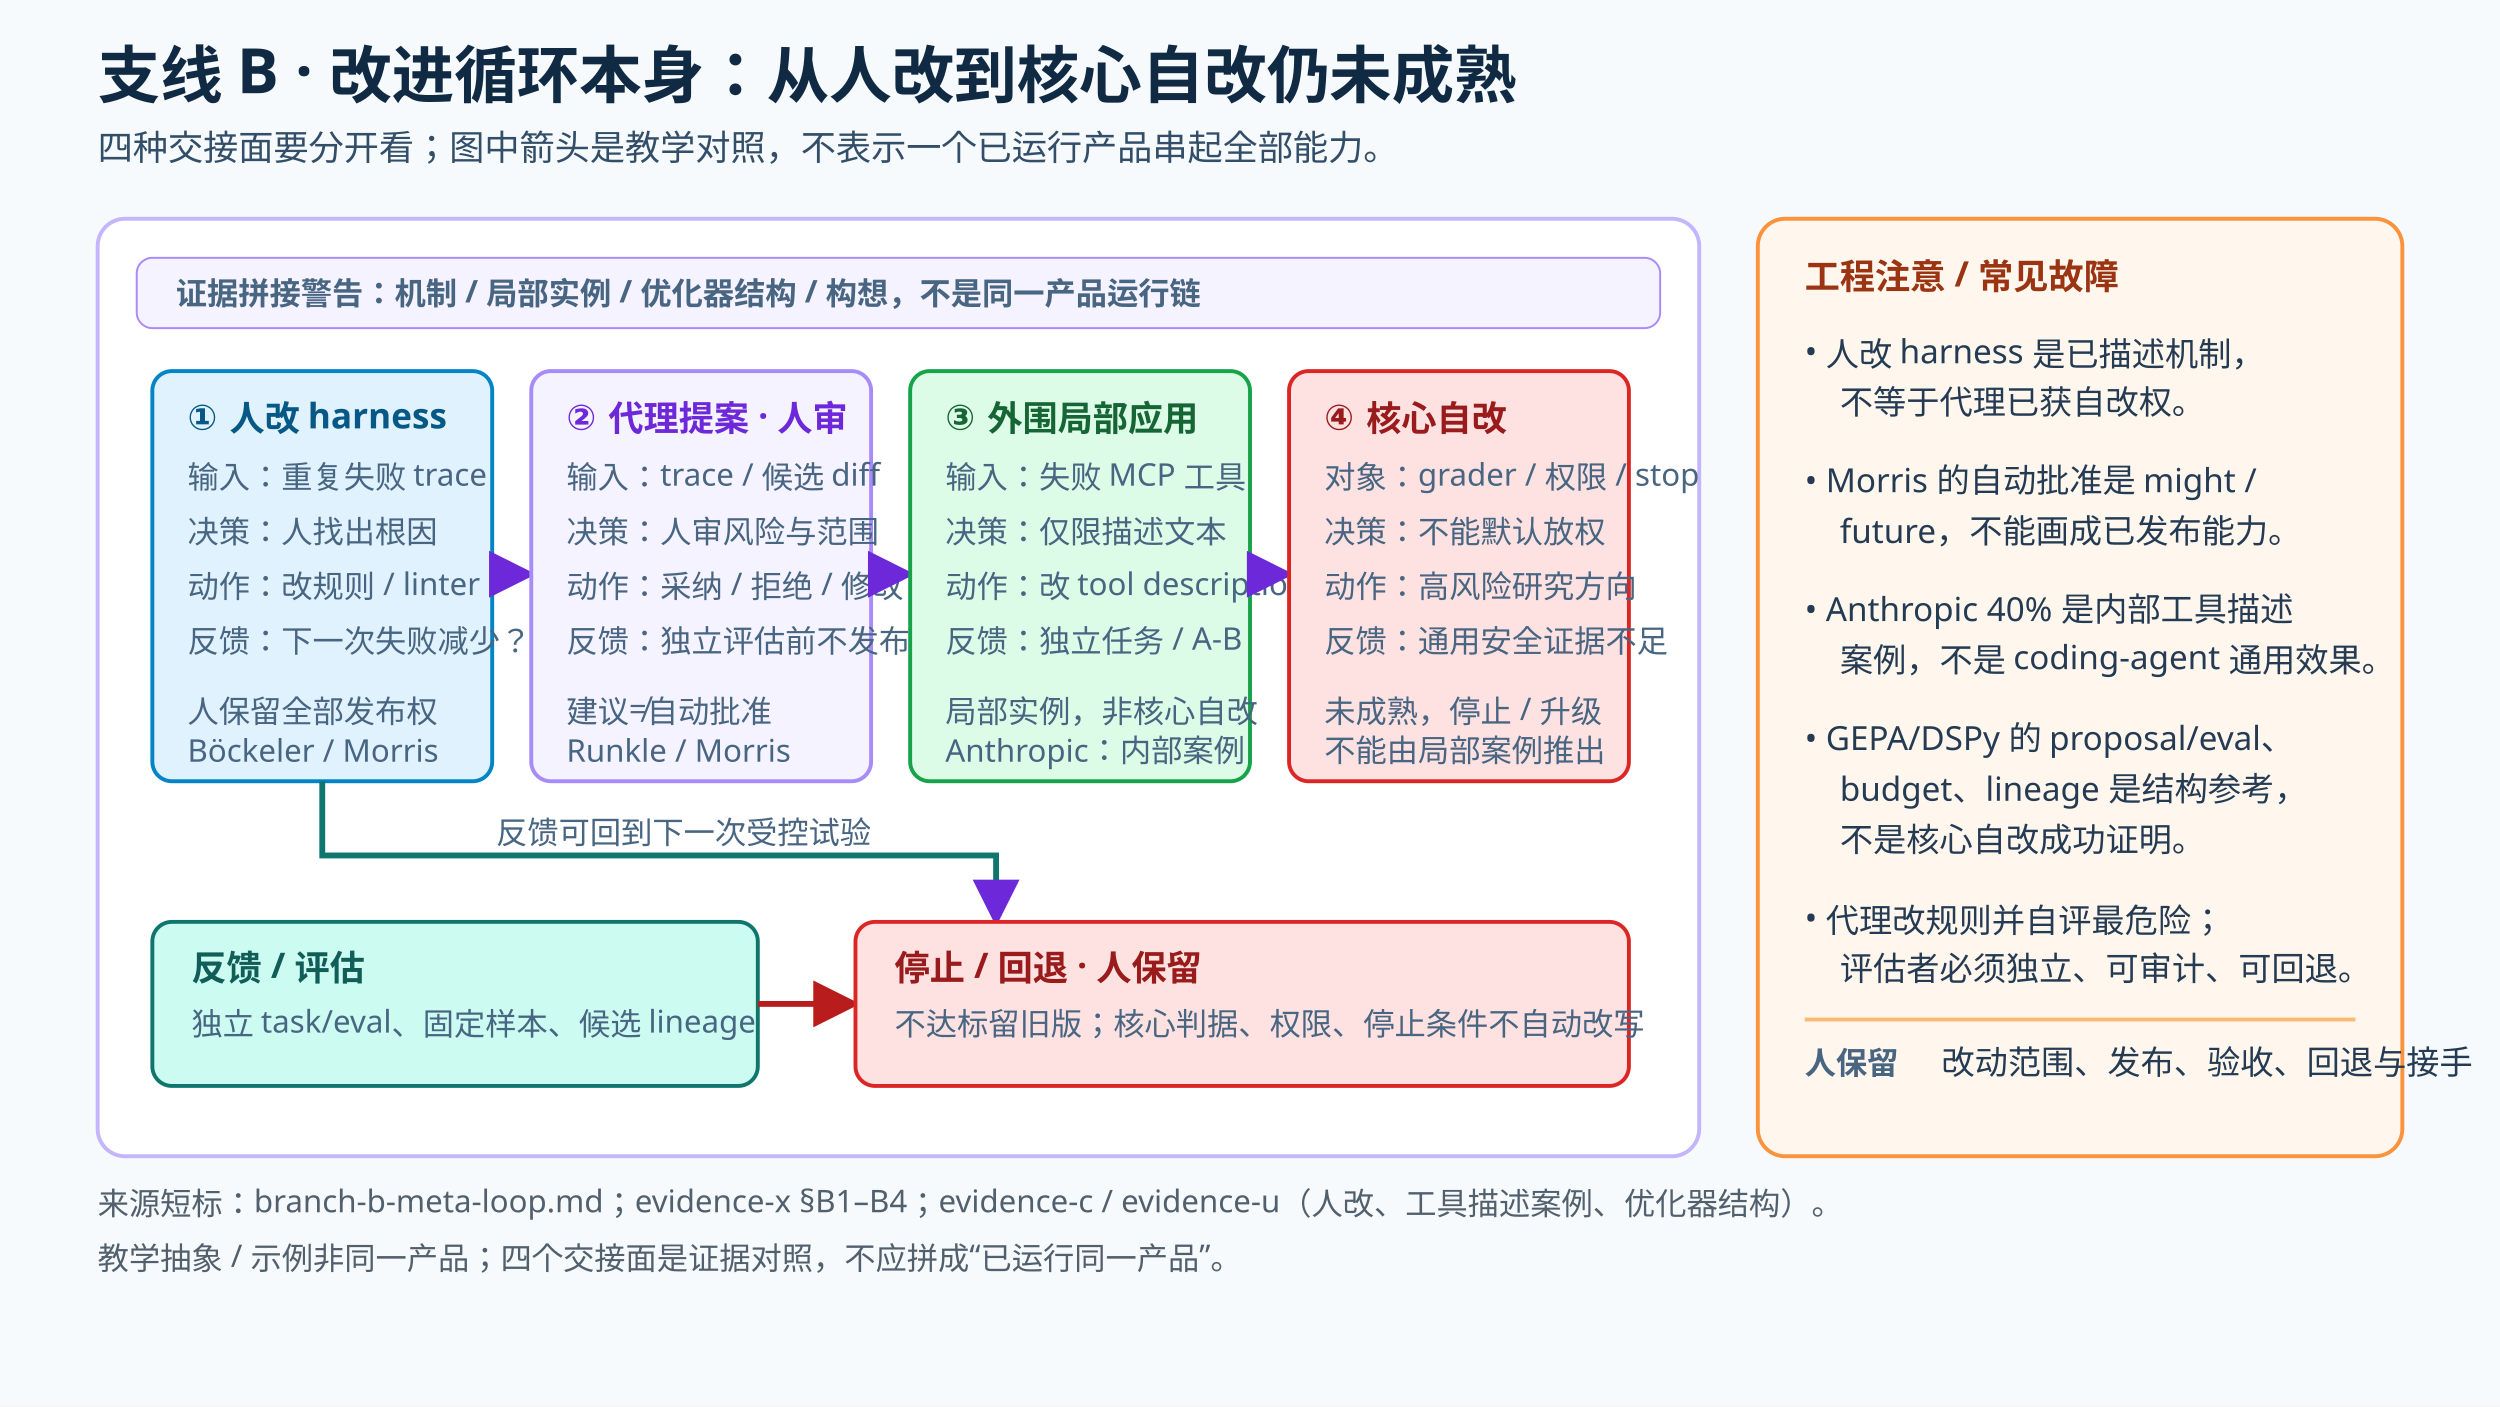
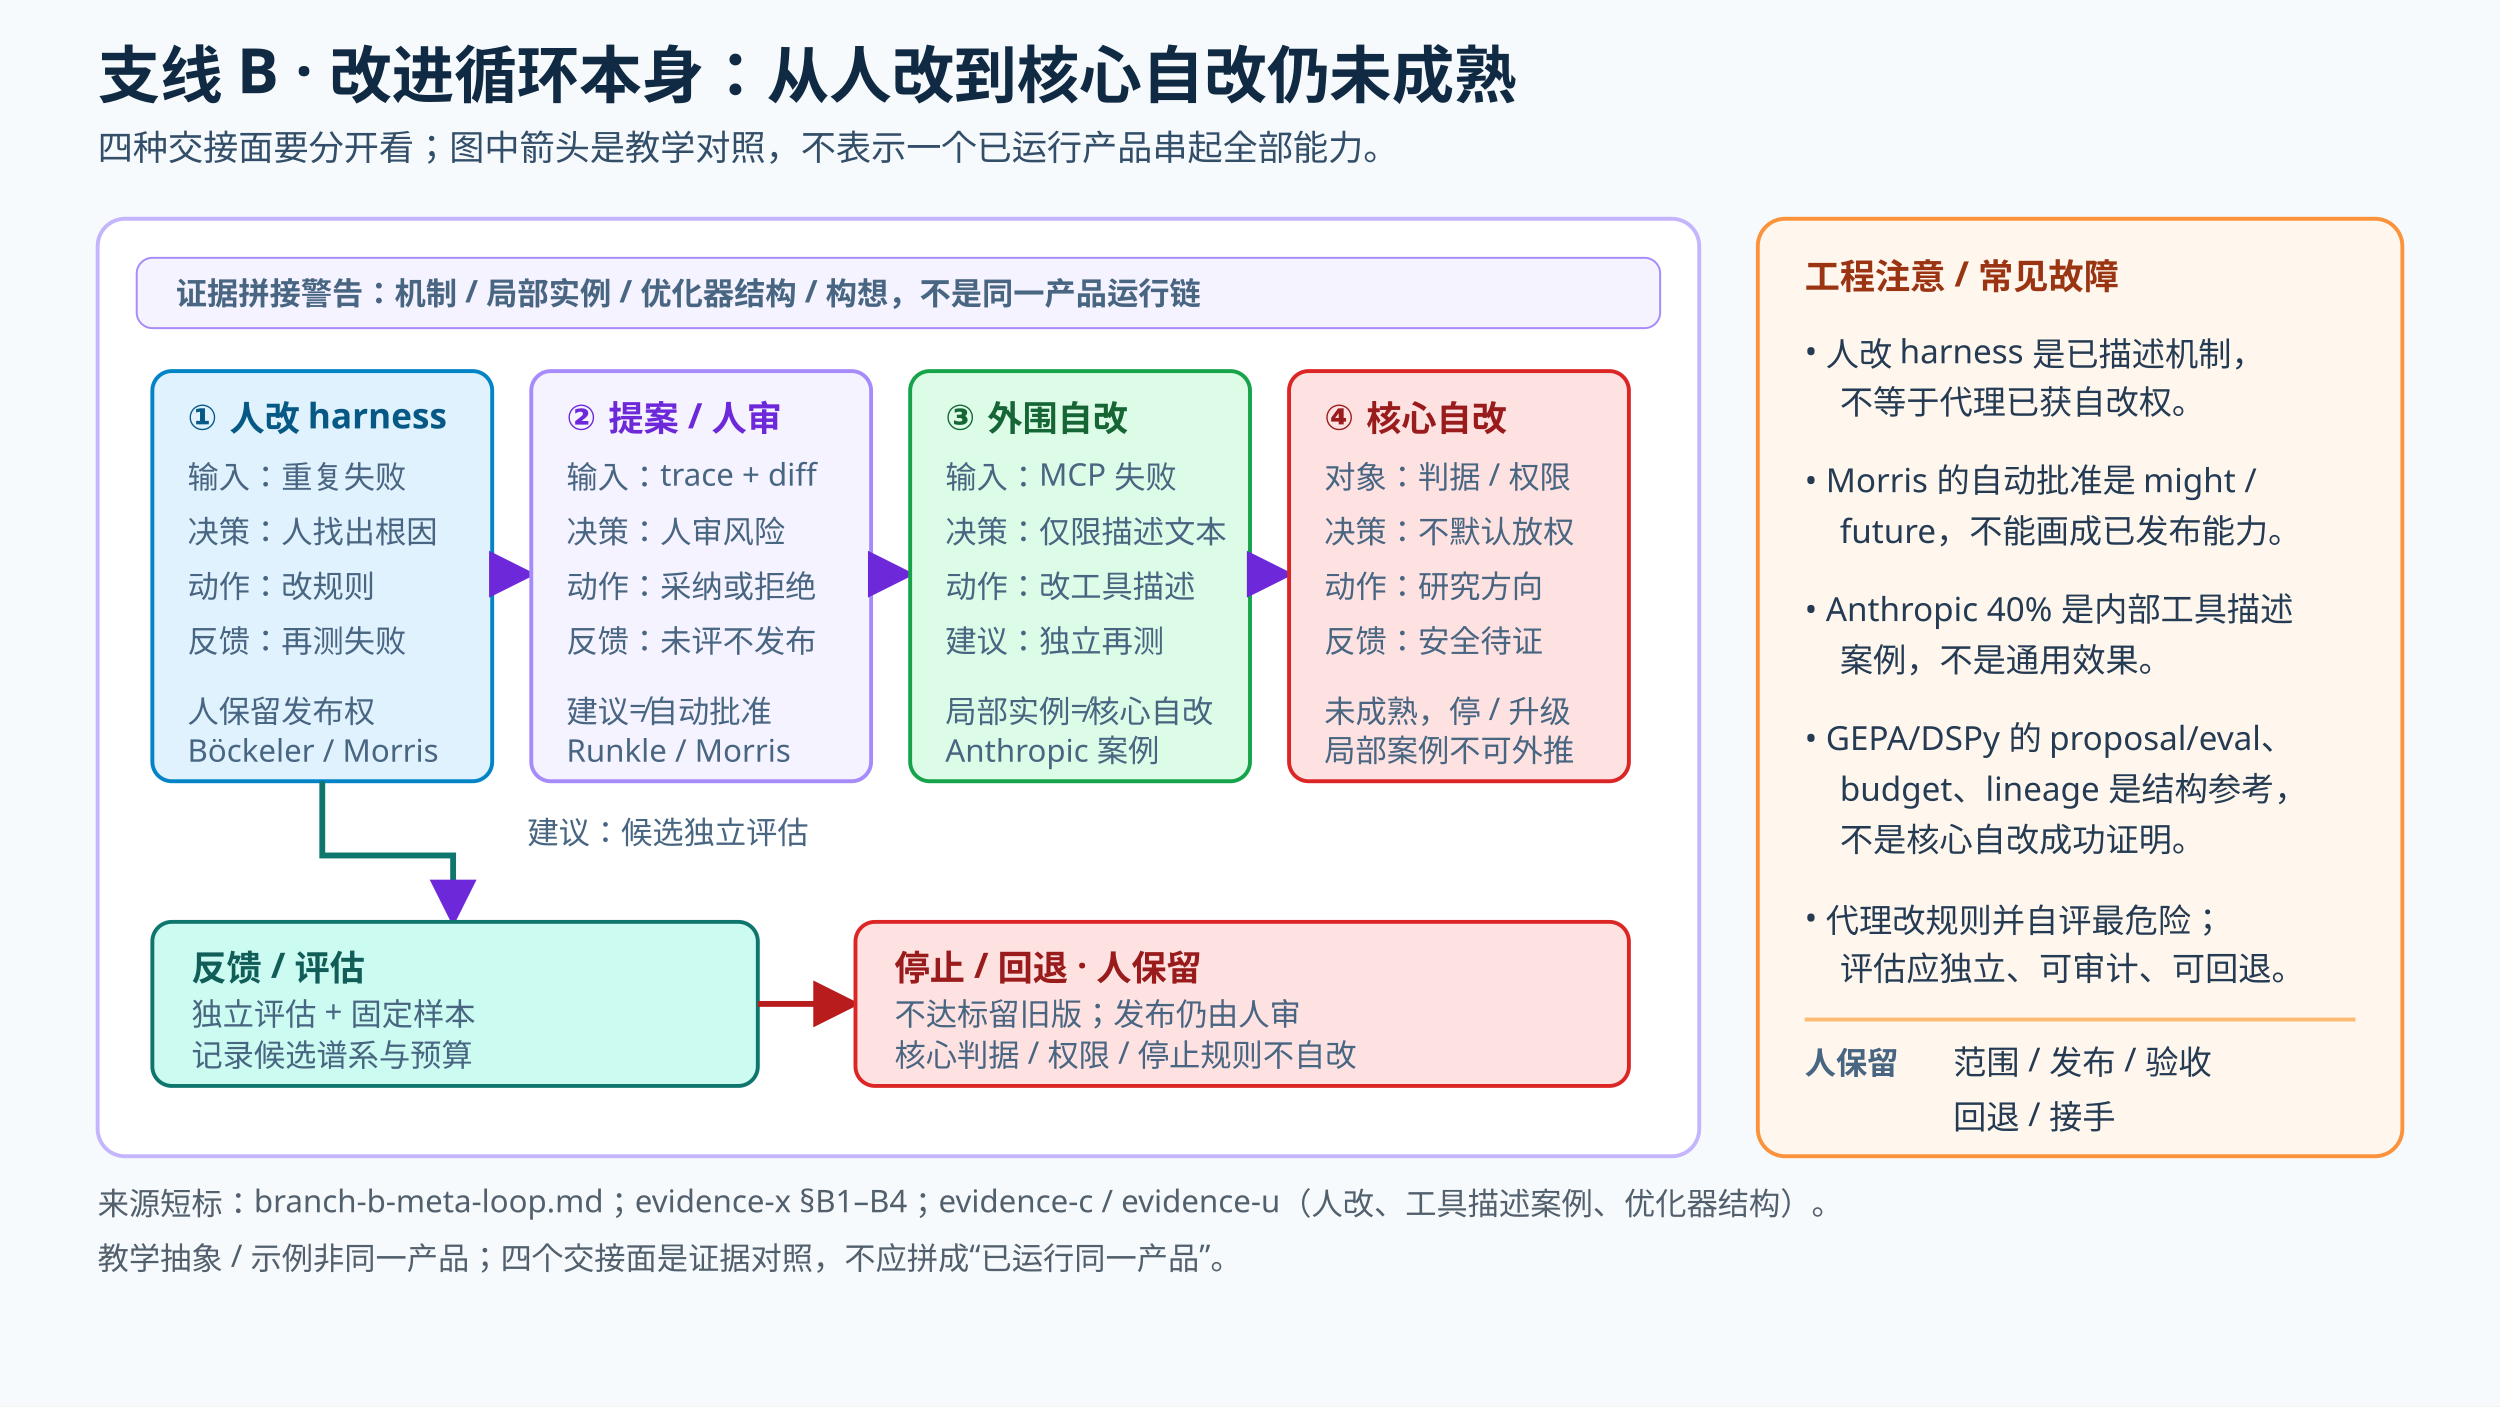
<svg xmlns="http://www.w3.org/2000/svg" width="1280" height="720" viewBox="0 0 1280 720" font-family="'PingFang SC','Microsoft YaHei',sans-serif">
  <defs>
    <marker id="arrow" viewBox="0 0 10 10" refX="9" refY="5" markerWidth="8" markerHeight="8" orient="auto">
      <path d="M0 0 L10 5 L0 10 z" fill="#6d28d9" />
    </marker>
    <marker id="arrowRed" viewBox="0 0 10 10" refX="9" refY="5" markerWidth="8" markerHeight="8" orient="auto">
      <path d="M0 0 L10 5 L0 10 z" fill="#b91c1c" />
    </marker>
    <style>
      .title{font-size:32px;font-weight:700;fill:#102a43}.sub{font-size:18px;fill:#334e68}.label{font-size:16px;font-weight:700;fill:#486581}.cardTitle{font-size:18px;font-weight:700}.body{font-size:16px;fill:#243b53}.small{font-size:16px;fill:#486581}.note{font-size:17px;fill:#243b53}.footer{font-size:16px;fill:#52606d}
    </style>
  </defs>
  <rect width="1280" height="720" fill="#f7fafc" />
  <text x="50" y="50" class="title">支线 B · 改进循环本身：从人改到核心自改仍未成熟</text>
  <text x="50" y="82" class="sub">四种交接面要分开看；图中箭头是教学对照，不表示一个已运行产品串起全部能力。</text>
  <rect x="50" y="112" width="820" height="480" rx="14" fill="#ffffff" stroke="#c4b5fd" stroke-width="2" />
  <rect x="70" y="132" width="780" height="36" rx="8" fill="#f5f3ff" stroke="#a78bfa" stroke-width="1" />
  <text x="90" y="156" class="label" fill="#6d28d9">证据拼接警告：机制 / 局部实例 / 优化器结构 / 构想，不是同一产品运行链</text>
  <rect x="78" y="190" width="174" height="210" rx="10" fill="#e0f2fe" stroke="#0284c7" stroke-width="2" />
  <text x="96" y="220" class="cardTitle" fill="#075985">① 人改 harness</text>
-   <text x="96" y="250" class="small">输入：重复失败 trace</text>
+   <text x="96" y="250" class="small">输入：重复失败</text>
  <text x="96" y="278" class="small">决策：人找出根因</text>
-   <text x="96" y="306" class="small">动作：改规则 / linter</text>
-   <text x="96" y="334" class="small">反馈：下一次失败减少？</text>
-   <text x="96" y="370" class="small" fill="#166534">人保留全部发布权</text>
+   <text x="96" y="306" class="small">动作：改规则</text>
+   <text x="96" y="334" class="small">反馈：再测失败</text>
+   <text x="96" y="370" class="small" fill="#166534">人保留发布权</text>
  <text x="96" y="390" class="small" fill="#92400e">Böckeler / Morris</text>
  <path d="M252 294 H272" stroke="#6d28d9" stroke-width="3" fill="none" stroke-dasharray="8 6" marker-end="url(#arrow)" />
  <rect x="272" y="190" width="174" height="210" rx="10" fill="#f5f3ff" stroke="#a78bfa" stroke-width="2" />
-   <text x="290" y="220" class="cardTitle" fill="#6d28d9">② 代理提案 · 人审</text>
-   <text x="290" y="250" class="small">输入：trace / 候选 diff</text>
-   <text x="290" y="278" class="small">决策：人审风险与范围</text>
-   <text x="290" y="306" class="small">动作：采纳 / 拒绝 / 修改</text>
-   <text x="290" y="334" class="small">反馈：独立评估前不发布</text>
+   <text x="290" y="220" class="cardTitle" fill="#6d28d9">② 提案 / 人审</text>
+   <text x="290" y="250" class="small">输入：trace + diff</text>
+   <text x="290" y="278" class="small">决策：人审风险</text>
+   <text x="290" y="306" class="small">动作：采纳或拒绝</text>
+   <text x="290" y="334" class="small">反馈：未评不发布</text>
  <text x="290" y="370" class="small" fill="#166534">建议≠自动批准</text>
  <text x="290" y="390" class="small" fill="#92400e">Runkle / Morris</text>
  <path d="M446 294 H466" stroke="#6d28d9" stroke-width="3" fill="none" stroke-dasharray="8 6" marker-end="url(#arrow)" />
  <rect x="466" y="190" width="174" height="210" rx="10" fill="#dcfce7" stroke="#16a34a" stroke-width="2" />
-   <text x="484" y="220" class="cardTitle" fill="#166534">③ 外围局部应用</text>
-   <text x="484" y="250" class="small">输入：失败 MCP 工具</text>
+   <text x="484" y="220" class="cardTitle" fill="#166534">③ 外围自改</text>
+   <text x="484" y="250" class="small">输入：MCP 失败</text>
  <text x="484" y="278" class="small">决策：仅限描述文本</text>
-   <text x="484" y="306" class="small">动作：改 tool description</text>
-   <text x="484" y="334" class="small">反馈：独立任务 / A-B</text>
-   <text x="484" y="370" class="small" fill="#166534">局部实例，非核心自改</text>
-   <text x="484" y="390" class="small" fill="#92400e">Anthropic：内部案例</text>
+   <text x="484" y="306" class="small">动作：改工具描述</text>
+   <text x="484" y="334" class="small">建议：独立再测</text>
+   <text x="484" y="370" class="small" fill="#166534">局部实例≠核心自改</text>
+   <text x="484" y="390" class="small" fill="#92400e">Anthropic 案例</text>
  <path d="M640 294 H660" stroke="#6d28d9" stroke-width="3" fill="none" stroke-dasharray="8 6" marker-end="url(#arrow)" />
  <rect x="660" y="190" width="174" height="210" rx="10" fill="#fee2e2" stroke="#dc2626" stroke-width="2" />
  <text x="678" y="220" class="cardTitle" fill="#991b1b">④ 核心自改</text>
-   <text x="678" y="250" class="small">对象：grader / 权限 / stop</text>
-   <text x="678" y="278" class="small">决策：不能默认放权</text>
-   <text x="678" y="306" class="small">动作：高风险研究方向</text>
-   <text x="678" y="334" class="small">反馈：通用安全证据不足</text>
-   <text x="678" y="370" class="small" fill="#991b1b">未成熟，停止 / 升级</text>
-   <text x="678" y="390" class="small" fill="#92400e">不能由局部案例推出</text>
-   <path d="M165 400 V438 H510 V472" stroke="#0f766e" stroke-width="3" fill="none" marker-end="url(#arrow)" />
-   <text x="254" y="432" class="small" fill="#115e59">反馈可回到下一次受控试验</text>
+   <text x="678" y="250" class="small">对象：判据 / 权限</text>
+   <text x="678" y="278" class="small">决策：不默认放权</text>
+   <text x="678" y="306" class="small">动作：研究方向</text>
+   <text x="678" y="334" class="small">反馈：安全待证</text>
+   <text x="678" y="370" class="small" fill="#991b1b">未成熟，停 / 升级</text>
+   <text x="678" y="390" class="small" fill="#92400e">局部案例不可外推</text>
+   <path d="M165 400 V438 H232 V472" stroke="#0f766e" stroke-width="3" fill="none" marker-end="url(#arrow)" />
+   <text x="270" y="432" class="small" fill="#115e59">建议：候选独立评估</text>
  <rect x="78" y="472" width="310" height="84" rx="10" fill="#ccfbf1" stroke="#0f766e" stroke-width="2" />
  <text x="98" y="502" class="cardTitle" fill="#115e59">反馈 / 评估</text>
-   <text x="98" y="530" class="small">独立 task/eval、固定样本、候选 lineage</text>
+   <text x="98" y="525" class="small">独立评估 + 固定样本</text>
+   <text x="98" y="546" class="small">记录候选谱系与预算</text>
  <path d="M388 514 H438" stroke="#b91c1c" stroke-width="3" fill="none" marker-end="url(#arrowRed)" />
  <rect x="438" y="472" width="396" height="84" rx="10" fill="#fee2e2" stroke="#dc2626" stroke-width="2" />
  <text x="458" y="502" class="cardTitle" fill="#991b1b">停止 / 回退 · 人保留</text>
-   <text x="458" y="530" class="small">不达标留旧版；核心判据、权限、停止条件不自动改写</text>
+   <text x="458" y="525" class="small">不达标留旧版；发布仍由人审</text>
+   <text x="458" y="546" class="small">核心判据 / 权限 / 停止规则不自改</text>
  <rect x="900" y="112" width="330" height="480" rx="14" fill="#fff7ed" stroke="#fb923c" stroke-width="2" />
  <text x="924" y="148" class="cardTitle" fill="#9a3412">工程注意 / 常见故障</text>
  <text x="924" y="186" class="note">• 人改 harness 是已描述机制，</text>
  <text x="942" y="212" class="note">  不等于代理已获自改权。</text>
  <text x="924" y="252" class="note">• Morris 的自动批准是 might /</text>
  <text x="942" y="278" class="note">  future，不能画成已发布能力。</text>
  <text x="924" y="318" class="note">• Anthropic 40% 是内部工具描述</text>
-   <text x="942" y="344" class="note">  案例，不是 coding-agent 通用效果。</text>
+   <text x="942" y="344" class="note">  案例，不是通用效果。</text>
  <text x="924" y="384" class="note">• GEPA/DSPy 的 proposal/eval、</text>
  <text x="942" y="410" class="note">  budget、lineage 是结构参考，</text>
  <text x="942" y="436" class="note">  不是核心自改成功证明。</text>
  <text x="924" y="476" class="note">• 代理改规则并自评最危险；</text>
-   <text x="942" y="502" class="note">  评估者必须独立、可审计、可回退。</text>
+   <text x="942" y="502" class="note">  评估应独立、可审计、可回退。</text>
  <line x1="924" y1="522" x2="1206" y2="522" stroke="#fdba74" stroke-width="2" />
  <text x="924" y="550" class="label">人保留</text>
-   <text x="994" y="550" class="note">改动范围、发布、验收、回退与接手</text>
+   <text x="1000" y="550" class="note">范围 / 发布 / 验收</text>
+   <text x="1000" y="578" class="note">回退 / 接手</text>
  <text x="50" y="622" class="footer">来源短标：branch-b-meta-loop.md；evidence-x §B1–B4；evidence-c / evidence-u（人改、工具描述案例、优化器结构）。</text>
  <text x="50" y="650" class="footer">教学抽象 / 示例非同一产品；四个交接面是证据对照，不应拼成“已运行同一产品”。</text>
</svg>
